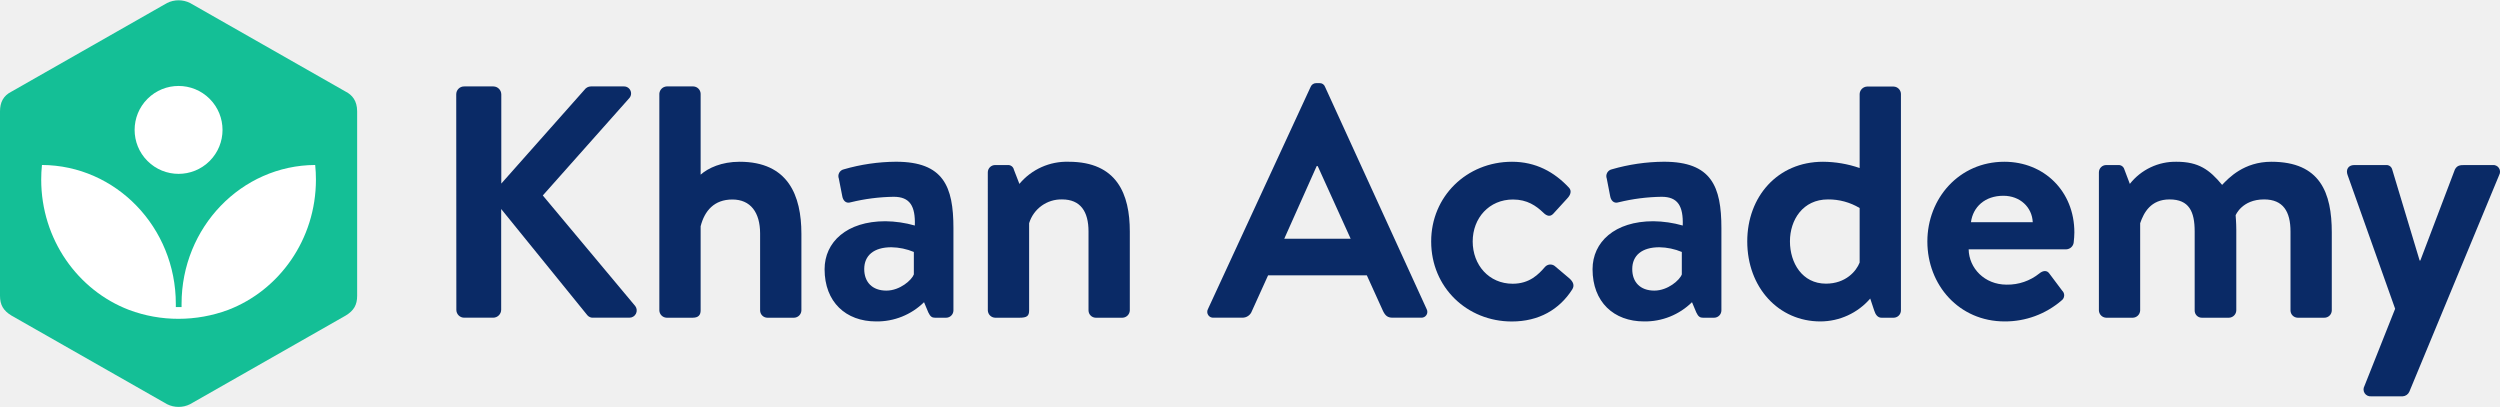
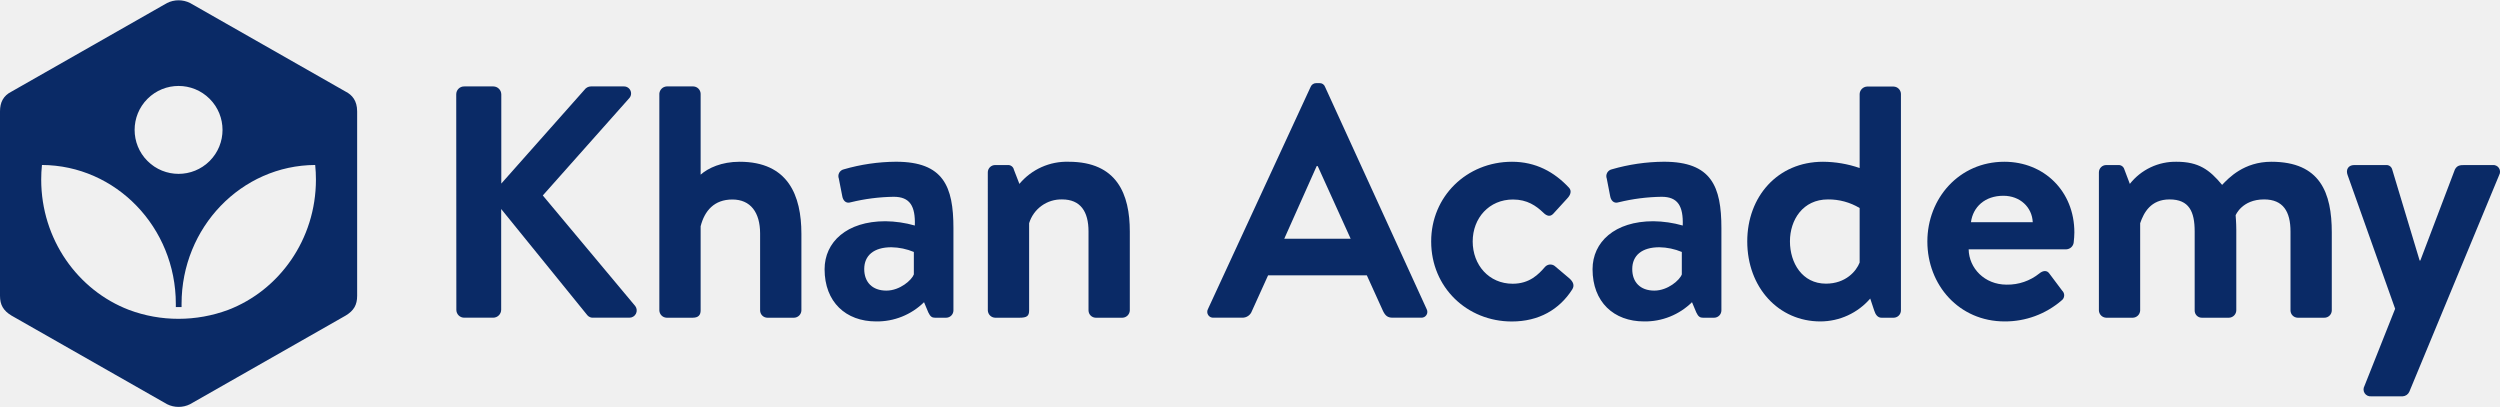
- <svg xmlns="http://www.w3.org/2000/svg" viewBox="0 0 910 148">
-   <path d="M4.18,33.35C1.2,34.85,0,37.26,0,40.55v67.12c0,3.29,1.2,5.4,4.18,7.2l56.64,32.26a9.38,9.38,0,0,0,8.36,0l56.64-32.26c3-1.8,4.18-3.91,4.18-7.2V40.55c0-3.89-1.81-6-4.18-7.2L69.18,1.09a9.38,9.38,0,0,0-8.36,0Z" fill="#14bf96" />
-   <g fill="#fff">
-     <path d="M114.73,60.05c-26.88.14-48.64,22.71-48.64,50.55v1.18H64V110.6C64,82.76,42.2,60.19,15.27,60.05A52.06,52.06,0,0,0,15,65.37c0,21.77,13.33,40.33,32,47.45A51.24,51.24,0,0,0,65,116.05,52,52,0,0,0,83,112.82c18.66-7.12,32-25.68,32-47.45A52.06,52.06,0,0,0,114.73,60.05Z" />
-     <circle cx="65" cy="47.29" r="16" transform="translate(-14.4 59.81) rotate(-45)" />
+ <svg xmlns="http://www.w3.org/2000/svg" width="910" height="148" viewBox="0 0 910 148" fill="none">
+   <g clip-path="url(#clip0_234_44)">
+     <path fill-rule="evenodd" clip-rule="evenodd" d="M4.18 33.35C1.2 34.85 0 37.26 0 40.55V107.67C0 110.96 1.2 113.07 4.18 114.87L60.82 147.13C62.119 147.776 63.549 148.113 65 148.113C66.451 148.113 67.881 147.776 69.18 147.13L125.82 114.87C128.82 113.07 130 110.96 130 107.67V40.55C130 36.66 128.19 34.55 125.82 33.35L69.18 1.09C67.881 0.444 66.451 0.107 65 0.107C63.549 0.107 62.119 0.444 60.82 1.09L4.18 33.35ZM114.73 60.05C87.85 60.19 66.09 82.76 66.09 110.6V111.78H64V110.6C64 82.76 42.2 60.19 15.27 60.05C15.089 61.818 14.999 63.593 15 65.37C15 87.14 28.33 105.7 47 112.82C52.758 114.967 58.855 116.061 65 116.05C71.144 116.045 77.238 114.951 83 112.82C101.66 105.7 115 87.14 115 65.37C115.001 63.593 114.911 61.818 114.73 60.05ZM76.315 35.973C82.563 42.222 82.563 52.352 76.315 58.601C70.066 64.849 59.936 64.849 53.687 58.601C47.439 52.352 47.439 42.222 53.687 35.973C59.936 29.725 70.066 29.725 76.315 35.973Z" fill="#0A2A66" />
+     <path d="M166.07 34.35C166.064 33.965 166.137 33.584 166.283 33.228C166.428 32.872 166.645 32.55 166.918 32.28C167.192 32.01 167.518 31.798 167.875 31.657C168.233 31.516 168.616 31.449 169 31.46H179.58C180.344 31.468 181.075 31.775 181.615 32.315C182.155 32.855 182.462 33.586 182.47 34.35V66.82L212.77 32.66C213.032 32.296 213.376 31.998 213.773 31.79C214.171 31.581 214.611 31.468 215.06 31.46H227.06C227.569 31.442 228.072 31.576 228.505 31.845C228.938 32.114 229.28 32.507 229.488 32.971C229.697 33.437 229.761 33.953 229.674 34.455C229.588 34.957 229.353 35.422 229 35.79L197.58 71.15L231.25 111.43C231.543 111.825 231.719 112.295 231.759 112.785C231.799 113.276 231.701 113.768 231.477 114.205C231.252 114.643 230.91 115.009 230.488 115.263C230.066 115.516 229.582 115.647 229.09 115.64H216C215.6 115.676 215.196 115.62 214.821 115.474C214.446 115.328 214.111 115.097 213.84 114.8L182.43 76.08V112.75C182.422 113.514 182.115 114.245 181.575 114.785C181.035 115.325 180.304 115.632 179.54 115.64H169C168.619 115.645 168.241 115.574 167.888 115.431C167.535 115.288 167.214 115.075 166.944 114.805C166.675 114.536 166.462 114.215 166.319 113.862C166.176 113.509 166.105 113.131 166.11 112.75L166.07 34.35Z" fill="#0A2A66" />
+     <path d="M240 34.11C240.045 33.422 240.338 32.773 240.826 32.286C241.313 31.798 241.962 31.505 242.65 31.46H252.39C253.083 31.487 253.74 31.776 254.23 32.267C254.72 32.758 255.005 33.417 255.03 34.11V63.57C257.8 61.16 262.61 58.88 269.22 58.88C286.9 58.88 291.71 71.15 291.71 85.1V113C291.685 113.695 291.398 114.355 290.906 114.846C290.415 115.338 289.755 115.625 289.06 115.65H279.32C278.621 115.642 277.952 115.36 277.458 114.865C276.965 114.369 276.685 113.699 276.68 113V85C276.68 77.31 273.19 72.62 266.58 72.62C259.97 72.62 256.47 76.71 255.03 82.36V113C255.03 114.57 254.31 115.65 252.15 115.65H242.65C241.955 115.625 241.295 115.338 240.804 114.846C240.312 114.355 240.025 113.695 240 113V34.11Z" fill="#0A2A66" />
+     <path d="M322.28 80.53C325.907 80.572 329.512 81.096 333 82.09C333.24 74.99 331.2 71.63 325.31 71.63C320.038 71.704 314.791 72.375 309.67 73.63C307.87 74.23 306.79 72.91 306.55 71.23L305.33 65C305.201 64.662 305.146 64.301 305.168 63.94C305.191 63.579 305.291 63.227 305.462 62.908C305.633 62.59 305.87 62.312 306.158 62.093C306.446 61.874 306.777 61.719 307.13 61.64C313.305 59.845 319.699 58.913 326.13 58.87C343.45 58.87 347.05 67.87 347.05 83.04V113C347.045 113.699 346.765 114.369 346.272 114.865C345.778 115.36 345.11 115.642 344.41 115.65H340.32C339.32 115.65 338.64 115.29 337.91 113.73L336.35 110C334.051 112.263 331.326 114.048 328.332 115.249C325.338 116.451 322.136 117.046 318.91 117C307.85 117 300.15 109.91 300.15 98C300.15 88.1 308.21 80.53 322.28 80.53ZM322.64 105.78C327.57 105.78 331.9 101.93 332.64 99.89V91.71C330.043 90.626 327.264 90.046 324.45 90C318.07 90 314.58 93 314.58 97.93C314.58 102.65 317.47 105.78 322.64 105.78Z" fill="#0A2A66" />
+     <path d="M359.56 62.73C359.563 62.03 359.841 61.359 360.335 60.862C360.83 60.366 361.5 60.085 362.2 60.08H366.77C367.293 60.03 367.816 60.174 368.239 60.486C368.661 60.798 368.954 61.255 369.06 61.77L371.06 66.94C373.241 64.322 375.991 62.235 379.099 60.839C382.208 59.442 385.594 58.772 389 58.88C406.68 58.88 411.25 70.78 411.25 84.25V113C411.223 113.694 410.935 114.352 410.444 114.844C409.952 115.335 409.294 115.623 408.6 115.65H398.86C398.16 115.642 397.492 115.36 396.998 114.865C396.505 114.369 396.225 113.699 396.22 113V84.25C396.22 77.04 393.33 72.59 386.6 72.59C383.928 72.524 381.309 73.335 379.142 74.899C376.974 76.463 375.379 78.694 374.6 81.25V113C374.6 115.05 373.76 115.65 371.11 115.65H362.21C361.517 115.623 360.86 115.334 360.37 114.843C359.88 114.352 359.595 113.693 359.57 113L359.56 62.73Z" fill="#0A2A66" />
+     <path d="M439.69 112.51L477.09 31.58C477.256 31.187 477.534 30.852 477.89 30.617C478.246 30.382 478.664 30.258 479.09 30.26H480.3C480.731 30.235 481.159 30.349 481.52 30.587C481.88 30.825 482.154 31.174 482.3 31.58L519.3 112.51C519.482 112.843 519.57 113.219 519.557 113.598C519.544 113.977 519.429 114.346 519.225 114.666C519.021 114.986 518.734 115.245 518.396 115.416C518.057 115.587 517.679 115.665 517.3 115.64H506.91C505.11 115.64 504.27 114.92 503.43 113.23L497.53 100.23H461.58L455.69 113.23C455.434 113.947 454.96 114.565 454.334 114.998C453.707 115.43 452.961 115.655 452.2 115.64H441.74C441.358 115.671 440.975 115.599 440.631 115.43C440.287 115.262 439.995 115.004 439.785 114.684C439.575 114.364 439.456 113.993 439.439 113.61C439.422 113.227 439.509 112.847 439.69 112.51ZM491.64 86.9L479.64 60.44H479.28L467.47 86.9H491.64Z" fill="#0A2A66" />
+     <path d="M550.37 58.88C559.03 58.88 565.76 62.61 571.05 68.26C572.25 69.46 571.65 71.03 570.45 72.26L565.4 77.79C564.2 79.11 562.88 78.51 561.79 77.43C559.15 74.9 555.9 72.62 550.73 72.62C542.07 72.62 536.06 79.35 536.06 87.89C536.06 96.43 541.95 103.28 550.61 103.28C556.74 103.28 559.99 99.92 562.39 97.15C562.823 96.667 563.42 96.363 564.066 96.296C564.711 96.23 565.358 96.406 565.88 96.79L571.29 101.36C572.62 102.56 573.22 103.88 572.29 105.36C567.6 112.69 560.15 117.02 550.29 117.02C534.05 117.02 520.95 104.64 520.95 87.92C520.91 71.51 533.89 58.88 550.37 58.88Z" fill="#0A2A66" />
+     <path d="M601.82 80.53C605.44 80.573 609.038 81.098 612.52 82.09C612.76 74.99 610.72 71.63 604.83 71.63C599.558 71.704 594.311 72.375 589.19 73.63C587.39 74.23 586.31 72.91 586.07 71.23L584.86 65C584.732 64.662 584.679 64.3 584.703 63.939C584.727 63.578 584.828 63.226 585 62.908C585.172 62.59 585.409 62.312 585.697 62.093C585.986 61.874 586.317 61.72 586.67 61.64C592.845 59.845 599.239 58.913 605.67 58.87C622.99 58.87 626.59 67.87 626.59 83.04V113C626.585 113.699 626.305 114.369 625.812 114.865C625.318 115.36 624.649 115.642 623.95 115.65H619.86C618.86 115.65 618.17 115.29 617.45 113.73L615.89 110C613.591 112.263 610.866 114.048 607.872 115.249C604.878 116.451 601.676 117.046 598.45 117C587.39 117 579.69 109.91 579.69 98C579.69 88.1 587.75 80.53 601.82 80.53ZM602.18 105.78C607.11 105.78 611.44 101.93 612.18 99.89V91.71C609.586 90.627 606.81 90.047 604 90C597.63 90 594.14 93 594.14 97.93C594.12 102.65 597 105.78 602.18 105.78Z" fill="#0A2A66" />
+     <path d="M663.56 58.88C668.105 58.902 672.615 59.672 676.91 61.16V34.16C676.955 33.472 677.248 32.824 677.736 32.336C678.223 31.848 678.872 31.555 679.56 31.51H689.3C689.993 31.537 690.65 31.826 691.14 32.317C691.63 32.809 691.915 33.467 691.94 34.16V113C691.935 113.699 691.655 114.369 691.162 114.865C690.668 115.36 689.999 115.642 689.3 115.65H684.85C683.52 115.65 682.68 114.57 682.2 113L680.76 108.67C678.509 111.281 675.722 113.377 672.588 114.815C669.454 116.252 666.048 116.997 662.6 117C647.45 117 636 104.7 636 87.86C636 71.63 647 58.88 663.56 58.88ZM676.91 75.72C673.426 73.631 669.432 72.548 665.37 72.59C656.23 72.59 651.54 80.04 651.54 87.86C651.54 95.68 655.99 103.25 664.64 103.25C671.86 103.25 675.71 98.68 676.91 95.56V75.72Z" fill="#0A2A66" />
+     <path d="M729.58 58.88C744.01 58.88 755.07 69.58 755.07 84.61C755.07 85.46 754.95 87.38 754.83 88.22C754.76 88.886 754.457 89.505 753.974 89.969C753.49 90.432 752.858 90.709 752.19 90.75H716.59C716.71 97.6 722.36 103.61 730.42 103.61C734.745 103.688 738.961 102.244 742.33 99.53C743.65 98.44 745.09 98.32 745.93 99.53L750.62 105.78C750.874 106.016 751.072 106.305 751.2 106.628C751.328 106.95 751.383 107.296 751.36 107.642C751.337 107.988 751.237 108.324 751.067 108.627C750.898 108.929 750.663 109.19 750.38 109.39C744.632 114.342 737.286 117.045 729.7 117C713.1 117 701.56 103.77 701.56 87.9C701.56 72.23 713.1 58.88 729.58 58.88ZM739.92 80.88C739.68 75.46 735.35 71.26 729.22 71.26C722.48 71.26 718.16 75.34 717.43 80.88H739.92Z" fill="#0A2A66" />
+     <path d="M764 62.73C764.003 62.03 764.281 61.359 764.776 60.862C765.27 60.366 765.94 60.085 766.64 60.08H770.97C771.476 60.029 771.983 60.158 772.402 60.446C772.822 60.733 773.125 61.16 773.26 61.65L775.26 66.94C777.279 64.375 779.864 62.312 782.813 60.913C785.763 59.515 788.996 58.819 792.26 58.88C800.32 58.88 804.26 61.77 808.85 67.3C811.26 64.77 816.79 58.88 826.77 58.88C844.57 58.88 848.77 70.18 848.77 84.61V113C848.764 113.356 848.687 113.708 848.544 114.034C848.401 114.361 848.194 114.655 847.937 114.902C847.679 115.148 847.376 115.341 847.043 115.469C846.711 115.598 846.356 115.659 846 115.65H836.38C835.681 115.642 835.012 115.36 834.518 114.864C834.025 114.369 833.745 113.699 833.74 113V84.25C833.74 77.04 831.09 72.59 824.12 72.59C816.06 72.59 813.77 78.36 813.77 78.36C813.77 78.36 814.01 81.13 814.01 83.65V113C813.985 113.693 813.7 114.351 813.21 114.843C812.72 115.334 812.063 115.623 811.37 115.65H801.51C801.16 115.658 800.811 115.595 800.486 115.465C800.161 115.335 799.866 115.14 799.618 114.892C799.37 114.644 799.175 114.349 799.045 114.024C798.915 113.698 798.852 113.35 798.86 113V84.25C798.86 77.04 796.86 72.59 789.72 72.59C782.87 72.59 780.34 77.4 779.02 81.25V113C778.995 113.693 778.71 114.351 778.22 114.843C777.73 115.334 777.073 115.623 776.38 115.65H766.63C765.939 115.62 765.284 115.331 764.796 114.84C764.309 114.348 764.025 113.691 764 113V62.73Z" fill="#0A2A66" />
+     <path d="M854.52 63.69C853.8 61.77 854.76 60.08 856.92 60.08H868.47C868.974 60.031 869.479 60.162 869.896 60.449C870.313 60.736 870.616 61.162 870.75 61.65L880.75 94.84H881L893.6 61.65C894.44 60.2 895.4 60.08 897.09 60.08H907.31C907.755 60.031 908.205 60.105 908.61 60.295C909.016 60.484 909.361 60.782 909.609 61.154C909.857 61.527 909.997 61.961 910.015 62.408C910.033 62.855 909.927 63.299 909.71 63.69L877 142.58C876.791 143.054 876.455 143.461 876.03 143.757C875.605 144.053 875.107 144.227 874.59 144.26H863.06C862.605 144.3 862.147 144.216 861.737 144.015C861.326 143.815 860.978 143.506 860.73 143.122C860.482 142.738 860.343 142.294 860.329 141.837C860.315 141.38 860.426 140.928 860.65 140.53L871.83 112.39L854.52 63.69Z" fill="#0A2A66" />
  </g>
-   <g fill="#0a2a66">
-     <path d="M166.07,34.35A2.85,2.85,0,0,1,169,31.46h10.58a2.92,2.92,0,0,1,2.89,2.89V66.82l30.3-34.16a2.89,2.89,0,0,1,2.29-1.2h12A2.56,2.56,0,0,1,229,35.79L197.58,71.15l33.67,40.28a2.64,2.64,0,0,1-2.16,4.21H216a2.6,2.6,0,0,1-2.16-.84L182.43,76.08v36.67a2.92,2.92,0,0,1-2.89,2.89H169a2.85,2.85,0,0,1-2.89-2.89Z" />
-     <path d="M240,34.11a2.84,2.84,0,0,1,2.65-2.65h9.74a2.75,2.75,0,0,1,2.64,2.65V63.57c2.77-2.41,7.58-4.69,14.19-4.69,17.68,0,22.49,12.27,22.49,26.22V113a2.75,2.75,0,0,1-2.65,2.65h-9.74a2.67,2.67,0,0,1-2.64-2.65V85c0-7.69-3.49-12.38-10.1-12.38s-10.11,4.09-11.55,9.74V113c0,1.57-.72,2.65-2.88,2.65h-9.5A2.75,2.75,0,0,1,240,113Z" />
-     <path d="M322.28,80.53A40.83,40.83,0,0,1,333,82.09c.24-7.1-1.8-10.46-7.69-10.46a69.78,69.78,0,0,0-15.64,2c-1.8.6-2.88-.72-3.12-2.4L305.33,65a2.52,2.52,0,0,1,1.8-3.36,69.71,69.71,0,0,1,19-2.77c17.32,0,20.92,9,20.92,24.17V113a2.67,2.67,0,0,1-2.64,2.65h-4.09c-1,0-1.68-.36-2.41-1.92L336.35,110a24.36,24.36,0,0,1-17.44,7c-11.06,0-18.76-7.09-18.76-19C300.15,88.1,308.21,80.53,322.28,80.53Zm.36,25.25c4.93,0,9.26-3.85,10-5.89V91.71A22.19,22.19,0,0,0,324.45,90c-6.38,0-9.87,3-9.87,7.93C314.58,102.65,317.47,105.78,322.64,105.78Z" />
-     <path d="M359.56,62.73a2.66,2.66,0,0,1,2.64-2.65h4.57a2.13,2.13,0,0,1,2.29,1.69l2,5.17A22.43,22.43,0,0,1,389,58.88c17.68,0,22.25,11.9,22.25,25.37V113a2.76,2.76,0,0,1-2.65,2.65h-9.74a2.67,2.67,0,0,1-2.64-2.65V84.25c0-7.21-2.89-11.66-9.62-11.66a12.23,12.23,0,0,0-12,8.66V113c0,2.05-.84,2.65-3.49,2.65h-8.9a2.75,2.75,0,0,1-2.64-2.65Z" />
-     <path d="M439.69,112.51l37.4-80.93a2.16,2.16,0,0,1,2-1.32h1.21a2,2,0,0,1,2,1.32l37,80.93a2.12,2.12,0,0,1-2,3.13H506.91c-1.8,0-2.64-.72-3.48-2.41l-5.9-13H461.58l-5.89,13a3.63,3.63,0,0,1-3.49,2.41H441.74A2.13,2.13,0,0,1,439.69,112.51ZM491.64,86.9l-12-26.46h-.36L467.47,86.9Z" />
-     <path d="M550.37,58.88c8.66,0,15.39,3.73,20.68,9.38,1.2,1.2.6,2.77-.6,4l-5.05,5.53c-1.2,1.32-2.52.72-3.61-.36-2.64-2.53-5.89-4.81-11.06-4.81-8.66,0-14.67,6.73-14.67,15.27s5.89,15.39,14.55,15.39c6.13,0,9.38-3.36,11.78-6.13a2.61,2.61,0,0,1,3.49-.36l5.41,4.57c1.33,1.2,1.93,2.52,1,4-4.69,7.33-12.14,11.66-22,11.66-16.24,0-29.34-12.38-29.34-29.1C520.91,71.51,533.89,58.88,550.37,58.88Z" />
-     <path d="M601.82,80.53a40.83,40.83,0,0,1,10.7,1.56c.24-7.1-1.8-10.46-7.69-10.46a69.78,69.78,0,0,0-15.64,2c-1.8.6-2.88-.72-3.12-2.4L584.86,65a2.53,2.53,0,0,1,1.81-3.36,69.71,69.71,0,0,1,19-2.77c17.32,0,20.92,9,20.92,24.17V113a2.67,2.67,0,0,1-2.64,2.65h-4.09c-1,0-1.69-.36-2.41-1.92L615.89,110a24.36,24.36,0,0,1-17.44,7c-11.06,0-18.76-7.09-18.76-19C579.69,88.1,587.75,80.53,601.82,80.53Zm.36,25.25c4.93,0,9.26-3.85,10-5.89V91.71A22.21,22.21,0,0,0,604,90c-6.37,0-9.86,3-9.86,7.93C594.12,102.65,597,105.78,602.18,105.78Z" />
-     <path d="M663.56,58.88a41.4,41.4,0,0,1,13.35,2.28v-27a2.84,2.84,0,0,1,2.65-2.65h9.74a2.75,2.75,0,0,1,2.64,2.65V113a2.67,2.67,0,0,1-2.64,2.65h-4.45c-1.33,0-2.17-1.08-2.65-2.65l-1.44-4.33A24,24,0,0,1,662.6,117C647.45,117,636,104.7,636,87.86,636,71.63,647,58.88,663.56,58.88Zm13.35,16.84a22,22,0,0,0-11.54-3.13c-9.14,0-13.83,7.45-13.83,15.27s4.45,15.39,13.1,15.39c7.22,0,11.07-4.57,12.27-7.69Z" />
-     <path d="M729.58,58.88c14.43,0,25.49,10.7,25.49,25.73,0,.85-.12,2.77-.24,3.61a2.83,2.83,0,0,1-2.64,2.53h-35.6c.12,6.85,5.77,12.86,13.83,12.86a18.46,18.46,0,0,0,11.91-4.08c1.32-1.09,2.76-1.21,3.6,0l4.69,6.25a2.33,2.33,0,0,1-.24,3.61A31.4,31.4,0,0,1,729.7,117c-16.6,0-28.14-13.23-28.14-29.1C701.56,72.23,713.1,58.88,729.58,58.88Zm10.34,22c-.24-5.42-4.57-9.62-10.7-9.62-6.74,0-11.06,4.08-11.79,9.62Z" />
-     <path d="M764,62.73a2.66,2.66,0,0,1,2.64-2.65h4.33a2.15,2.15,0,0,1,2.29,1.57l2,5.29a21.13,21.13,0,0,1,17-8.06c8.06,0,12,2.89,16.59,8.42,2.41-2.53,7.94-8.42,17.92-8.42,17.8,0,22,11.3,22,25.73V113a2.7,2.7,0,0,1-2.77,2.65h-9.62a2.67,2.67,0,0,1-2.64-2.65V84.25c0-7.21-2.65-11.66-9.62-11.66-8.06,0-10.35,5.77-10.35,5.77s.24,2.77.24,5.29V113a2.75,2.75,0,0,1-2.64,2.65h-9.86a2.59,2.59,0,0,1-2.65-2.65V84.25c0-7.21-2-11.66-9.14-11.66-6.85,0-9.38,4.81-10.7,8.66V113a2.75,2.75,0,0,1-2.64,2.65h-9.75A2.75,2.75,0,0,1,764,113Z" />
-     <path d="M854.52,63.69c-.72-1.92.24-3.61,2.4-3.61h11.55a2.15,2.15,0,0,1,2.28,1.57l10,33.19H881L893.6,61.65c.84-1.45,1.8-1.57,3.49-1.57h10.22a2.44,2.44,0,0,1,2.4,3.61L877,142.58a2.83,2.83,0,0,1-2.41,1.68H863.06a2.51,2.51,0,0,1-2.41-3.73l11.18-28.14Z" />
-   </g>
+   <defs>
+     <clipPath id="clip0_234_44">
+       <rect width="910" height="148" fill="white" />
+     </clipPath>
+   </defs>
</svg>
